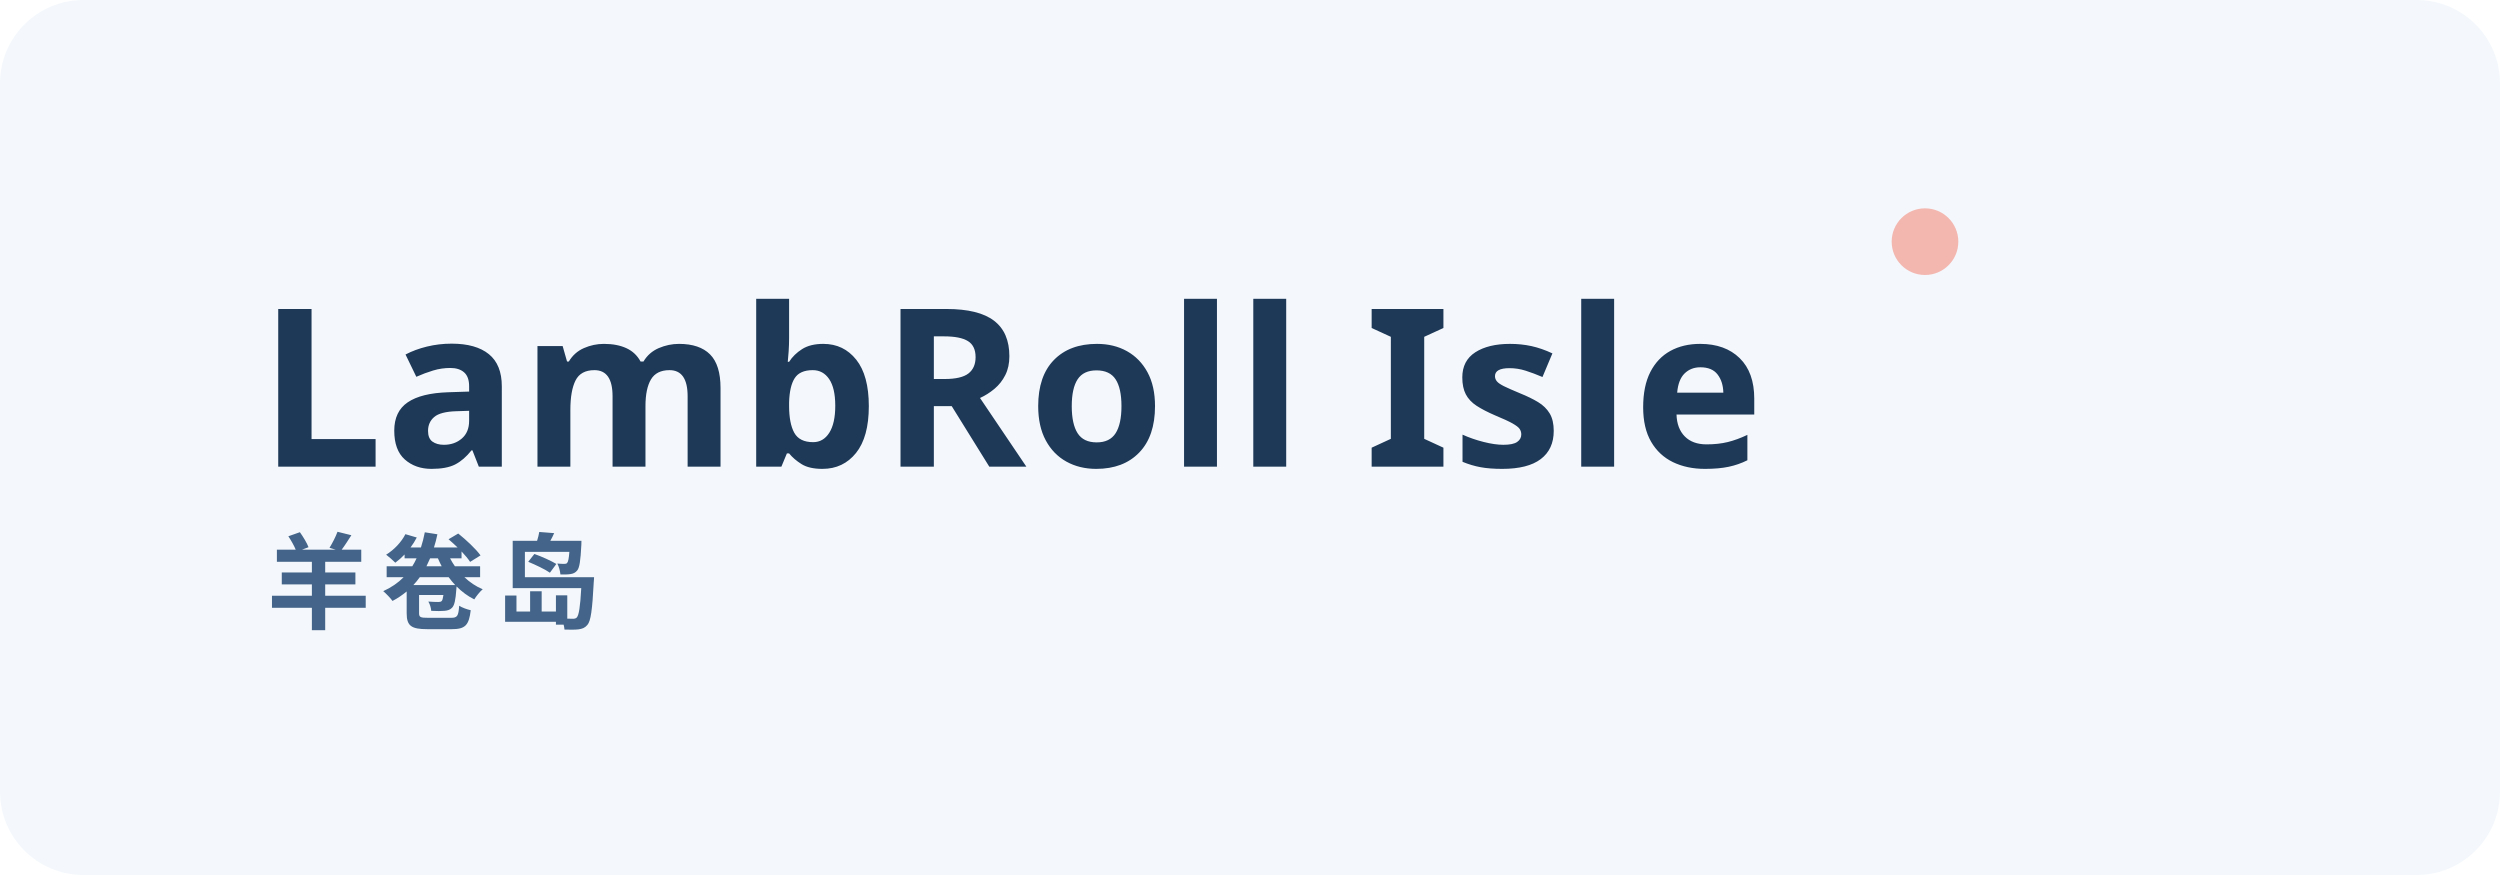
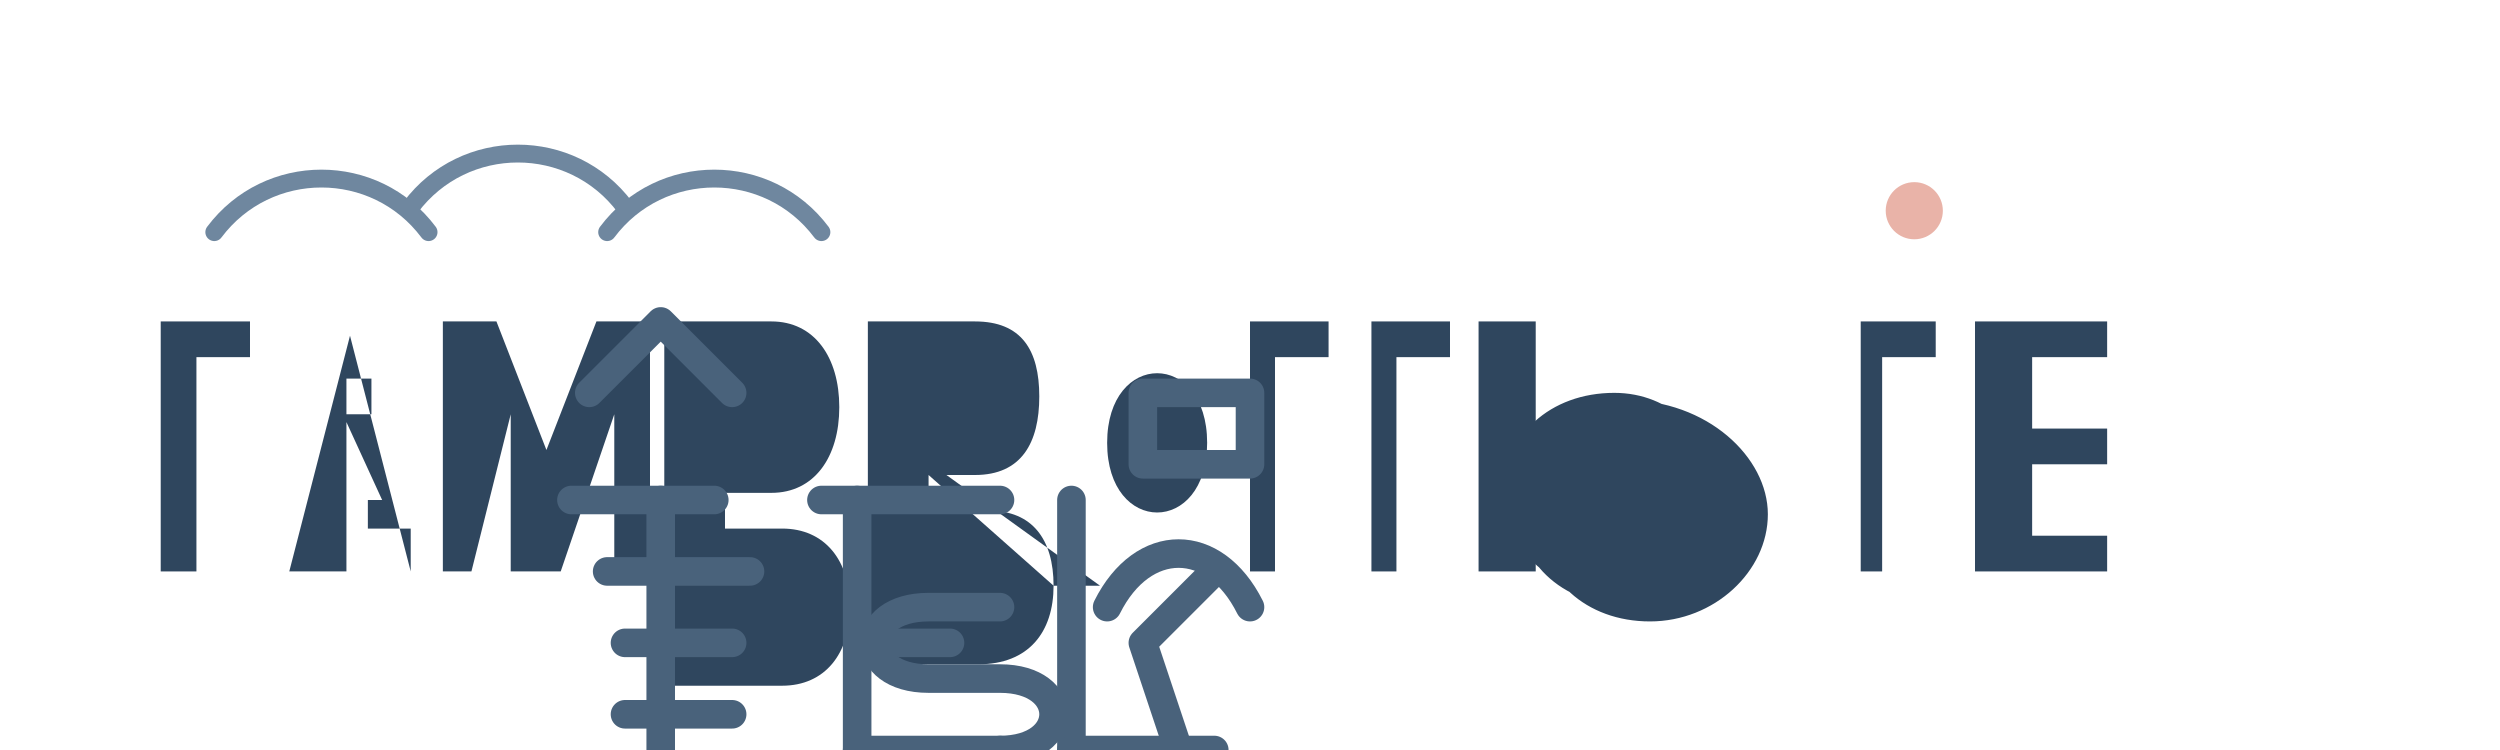
- <svg xmlns="http://www.w3.org/2000/svg" width="1200" height="420" viewBox="0 0 1200 420" role="img" aria-label="LambRoll wordmark B">
-   <rect width="1200" height="420" rx="40" fill="#F4F8FC" />
-   <text x="124" y="224" font-size="106" font-weight="760" letter-spacing="0.9" font-family="Avenir Next, Nunito Sans, Poppins, Segoe UI, sans-serif" fill="#1E3958">LambRoll Isle</text>
-   <text x="128" y="298" font-size="50" font-weight="620" letter-spacing="5" font-family="Avenir Next, Nunito Sans, PingFang SC, Microsoft YaHei, sans-serif" fill="#446589">羊卷岛</text>
-   <circle cx="924" cy="116" r="16" fill="#F3B7B0" />
+ <svg xmlns="http://www.w3.org/2000/svg" width="1400" height="420" viewBox="0 0 1400 420" role="img" aria-label="LambRoll Isle wordmark">
+   <g fill="none" stroke="#6F879F" stroke-width="10" stroke-linecap="round">
+     <path d="M120 130 C150 90 210 90 240 130" />
+     <path d="M230 116 C260 76 320 76 350 116" />
+     <path d="M340 130 C370 90 430 90 460 130" />
+   </g>
+   <g fill="#2F465E">
+     <path d="M90 320 V180 H140 V200 H110 V320 Z" />
+     <path d="M162 320 L196 188 L230 320 V296 H206 V280 H214 L192 232 H208 V212 H194 V320 Z" />
+     <path d="M248 320 V180 H278 L306 252 L334 180 H364 V320 H344 V232 L314 320 H286 V232 L264 320 Z" />
+     <path d="M372 320 V180 H432 C456 180 470 200 470 228 C470 256 456 276 432 276 H406 V296 H438 C462 296 476 314 476 340 C476 366 462 384 438 384 H372 Z" />
+     <path d="M486 320 V180 H546 C572 180 582 196 582 222 C582 248 572 266 546 266 H520 V286 H554 C578 286 590 302 590 328 C590 354 576 372 548 372 H486 Z M520 266 L590 328 H616 L530 266 Z" />
+     <path d="M620 248 C620 196 676 196 676 248 C676 300 620 300 620 248 Z" />
+     <path d="M700 320 V180 H744 V200 H714 V320 Z" />
+     <path d="M768 320 V180 H812 V200 H782 V320 Z" />
+     <path d="M828 320 V180 H860 V320 Z" />
+     <path d="M896 320 C852 320 852 276 896 276 C940 276 940 224 908 224 C876 224 852 248 852 272 C852 296 874 316 906 316 C938 316 958 292 958 268 C958 244 936 220 904 220 C868 220 842 244 842 276 C842 308 870 334 910 334 C950 334 972 308 972 280 C972 252 946 228 912 228 C876 228 850 252 850 284 C850 316 876 340 916 340 C956 340 980 316 980 288 C980 260 956 236 924 236 C888 236 862 260 862 292 C862 324 888 348 924 348 C960 348 990 320 990 288 C990 256 956 224 910 224" />
+     <path d="M1042 320 V180 H1084 V200 H1054 V320 Z" />
+     <path d="M1106 320 V180 H1180 V200 H1138 V240 H1180 V260 H1138 V300 H1180 V320 Z" />
+   </g>
+   <g stroke="#49627B" stroke-width="16" stroke-linecap="round" stroke-linejoin="round" fill="none" transform="translate(340, 60)">
+     <path d="M-20 220 H60" />
+     <path d="M0 260 H80" />
+     <path d="M30 220 V360" />
+     <path d="M10 300 H70" />
+     <path d="M10 340 H70" />
+     <path d="M10 380 H70" />
+     <path d="M-10 160 L30 120 70 160" />
+     <path d="M120 220 H220" />
+     <path d="M140 220 V360" />
+     <path d="M140 360 H220" />
+     <path d="M220 360 C260 360 260 320 220 320 H180 C140 320 140 280 180 280 H220" />
+     <path d="M164 300 H192" />
+     <path d="M260 220 V360" />
+     <path d="M260 360 H340" />
+     <path d="M320 360 L300 300 L340 260" />
+     <path d="M280 280 C300 240 340 240 360 280" />
+     <path d="M300 200 H360 V160 H300 Z" />
+   </g>
+   <circle cx="1072" cy="118" r="16" fill="#E9B3A8" />
</svg>
